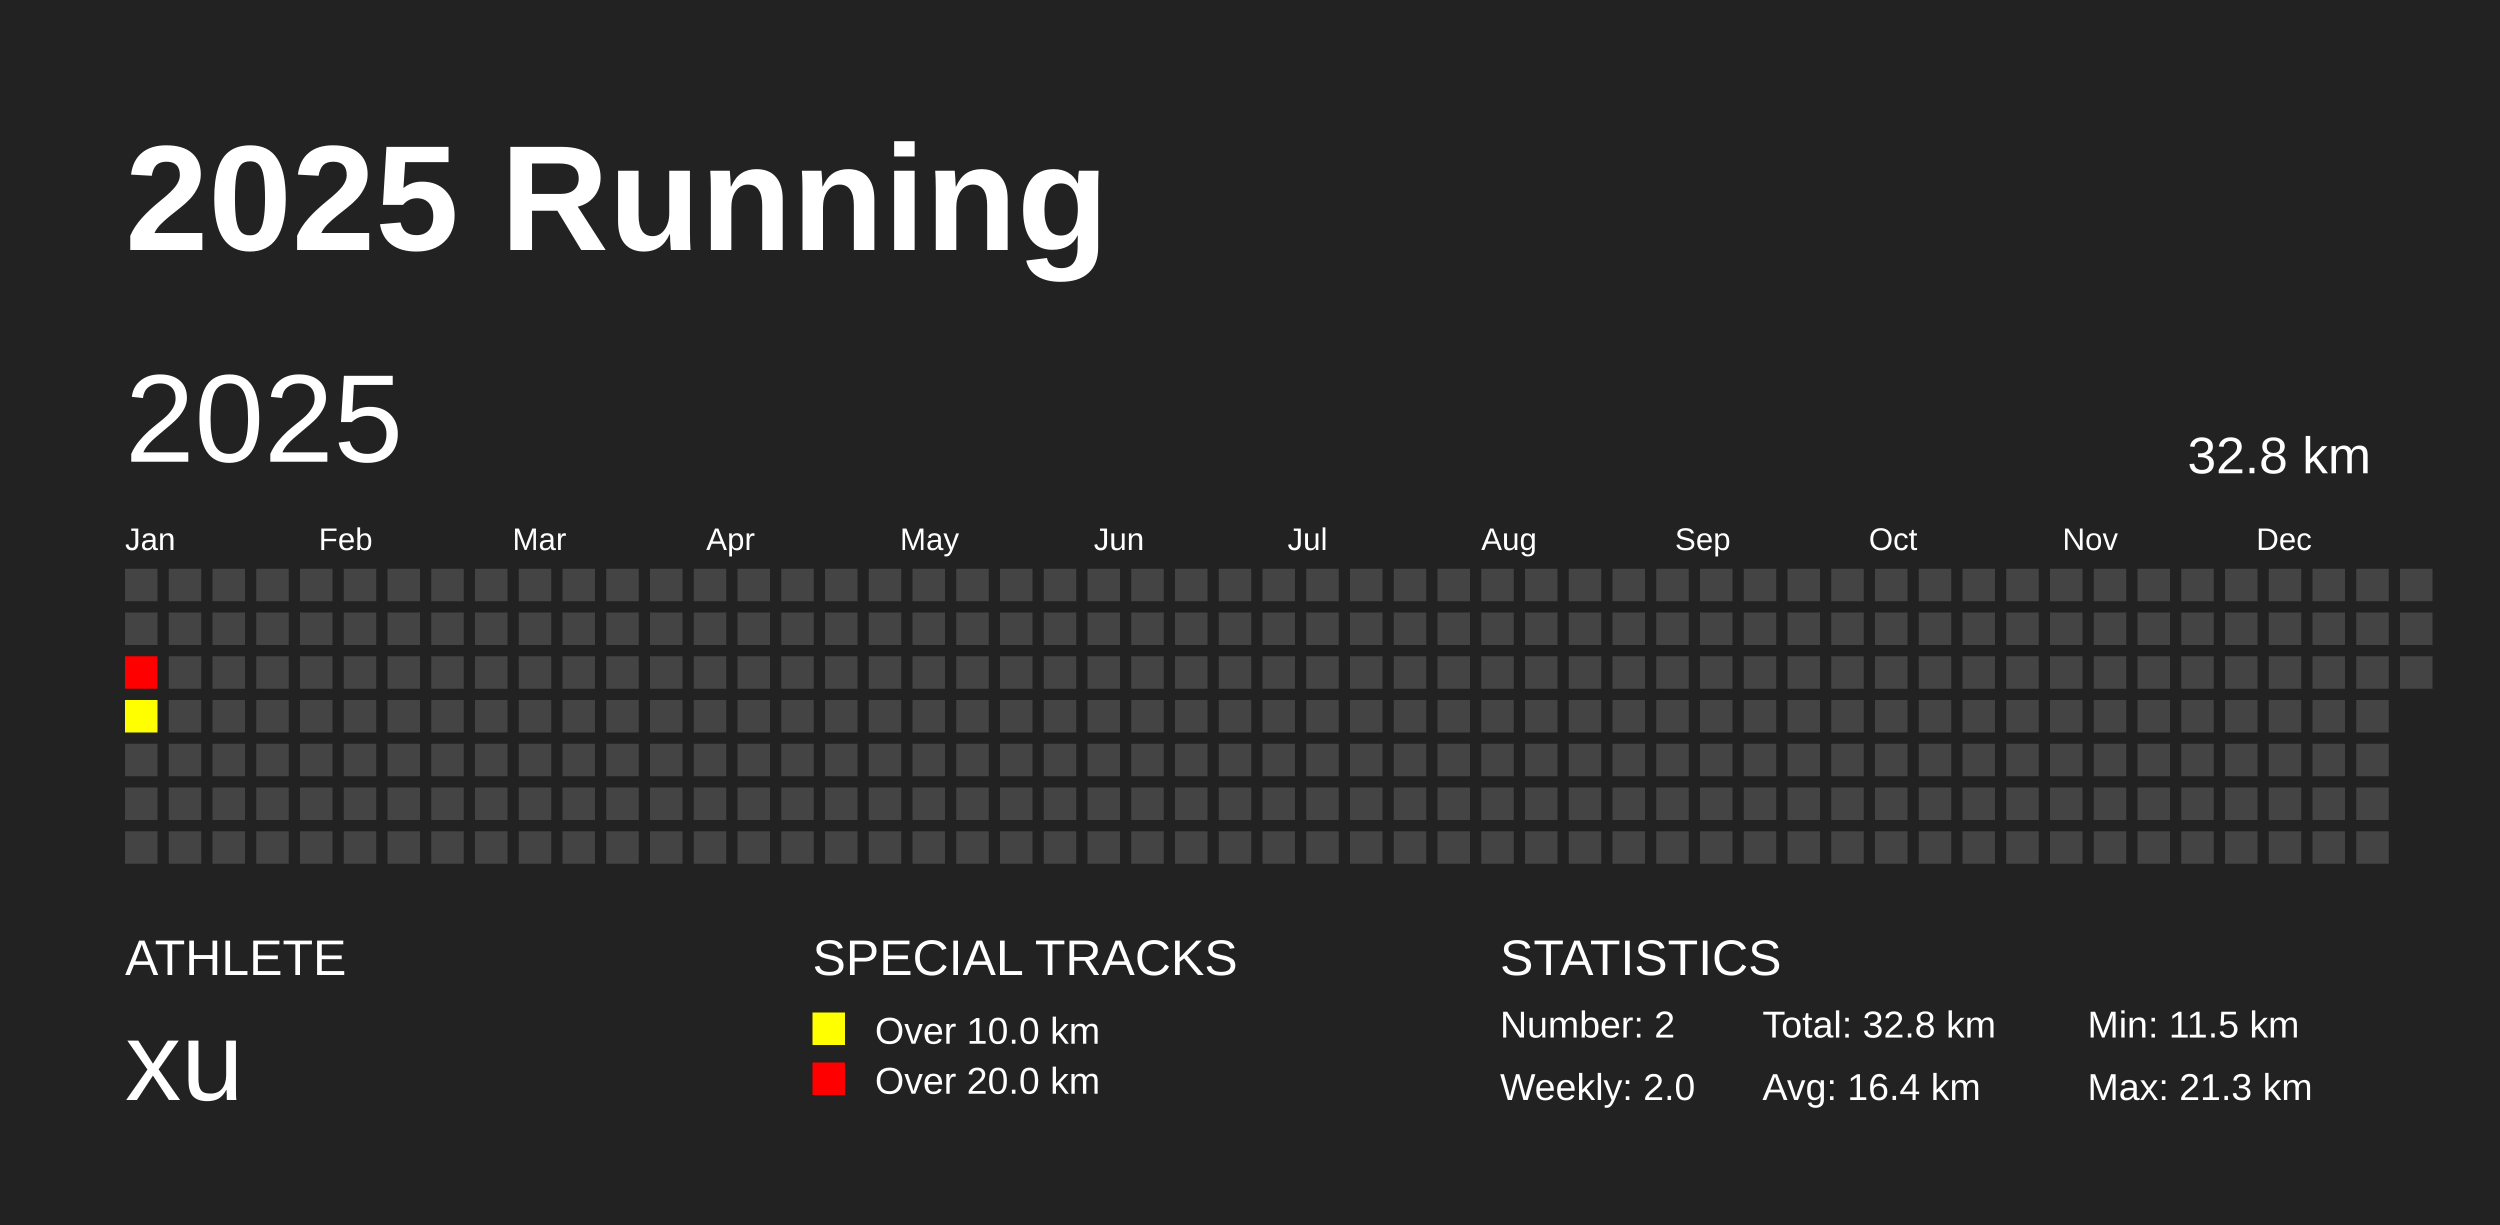
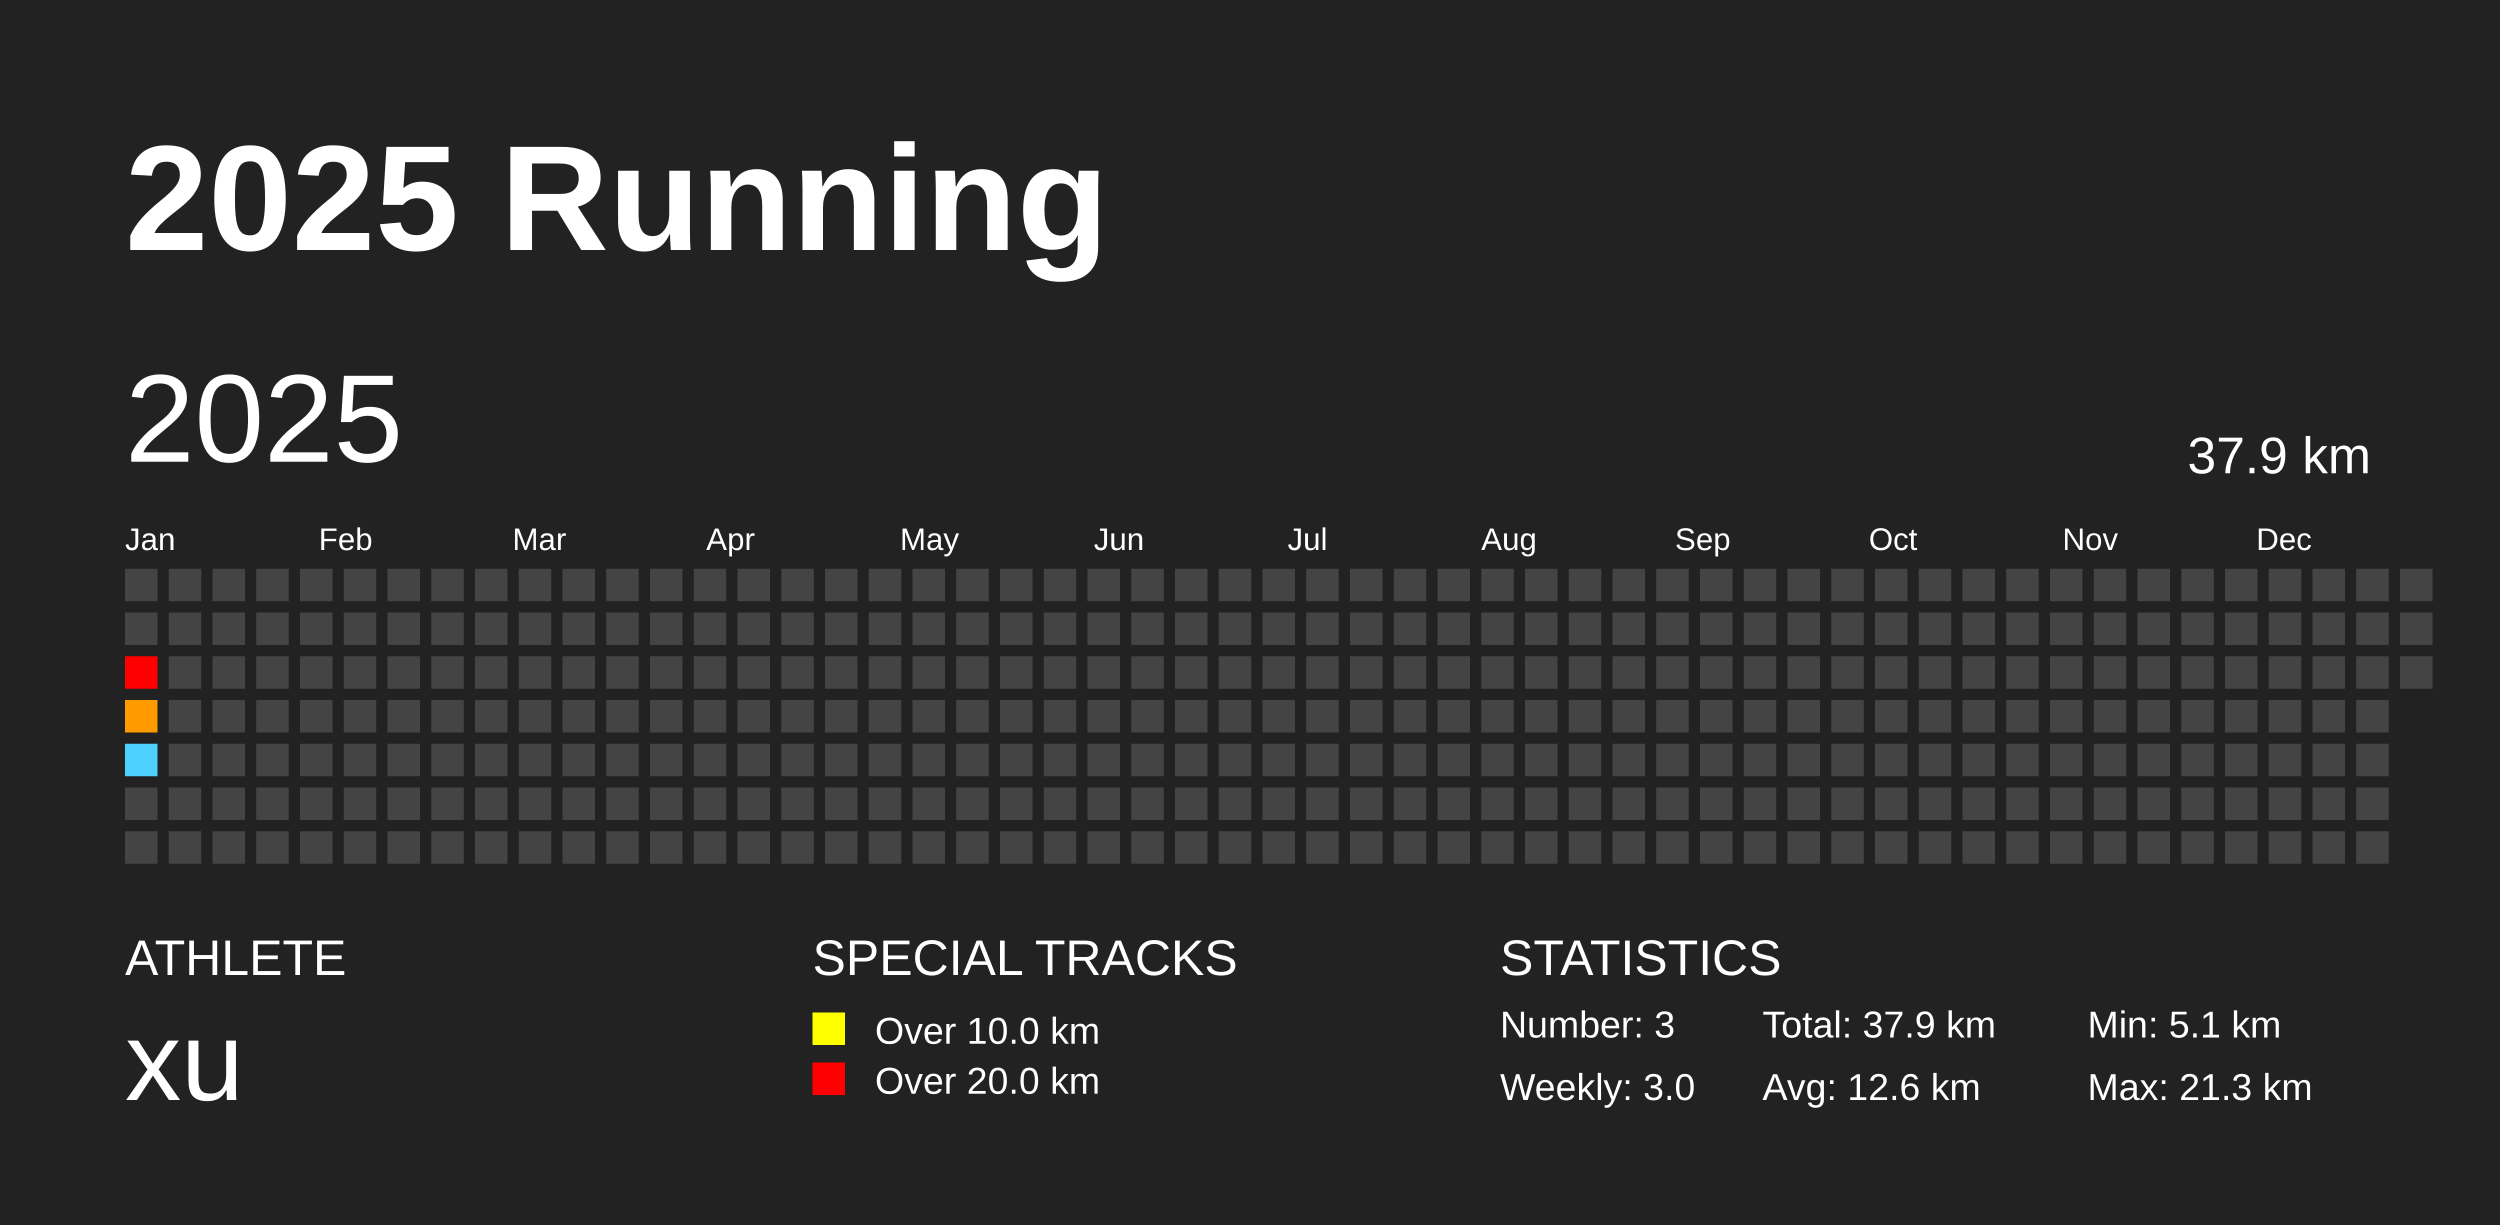
<svg xmlns="http://www.w3.org/2000/svg" baseProfile="full" height="98mm" version="1.1" viewBox="0,0,200,98" width="200mm">
  <defs />
  <rect fill="#222222" height="98" width="200" x="0" y="0" />
  <text fill="#FFFFFF" style="font-size:12px; font-family:Arial; font-weight:bold;" x="10" y="20">2025 Running</text>
  <text fill="#FFFFFF" style="font-size:4px; font-family:Arial" x="10" y="78">ATHLETE</text>
  <text fill="#FFFFFF" style="font-size:9px; font-family:Arial" x="10" y="88">xu</text>
  <text fill="#FFFFFF" style="font-size:4px; font-family:Arial" x="65" y="78">SPECIAL TRACKS</text>
  <rect fill="yellow" height="2.6" width="2.6" x="65" y="81" />
  <text fill="#FFFFFF" style="font-size:3px; font-family:Arial" x="70" y="83.5">Over 10.0 km</text>
  <rect fill="red" height="2.6" width="2.6" x="65" y="85" />
  <text fill="#FFFFFF" style="font-size:3px; font-family:Arial" x="70" y="87.5">Over 20.0 km</text>
  <text fill="#FFFFFF" style="font-size:4px; font-family:Arial" x="120" y="78">STATISTICS</text>
-   <text fill="#FFFFFF" style="font-size:3px; font-family:Arial" x="120" y="83">Number: 2</text>
-   <text fill="#FFFFFF" style="font-size:3px; font-family:Arial" x="120" y="88">Weekly: 2.0</text>
-   <text fill="#FFFFFF" style="font-size:3px; font-family:Arial" x="141" y="83">Total: 32.8 km</text>
-   <text fill="#FFFFFF" style="font-size:3px; font-family:Arial" x="141" y="88">Avg: 16.4 km</text>
-   <text fill="#FFFFFF" style="font-size:3px; font-family:Arial" x="167" y="83">Min: 11.5 km</text>
+   <text fill="#FFFFFF" style="font-size:3px; font-family:Arial" x="120" y="83">Number: 3</text>
+   <text fill="#FFFFFF" style="font-size:3px; font-family:Arial" x="120" y="88">Weekly: 3.0</text>
+   <text fill="#FFFFFF" style="font-size:3px; font-family:Arial" x="141" y="83">Total: 37.9 km</text>
+   <text fill="#FFFFFF" style="font-size:3px; font-family:Arial" x="141" y="88">Avg: 12.6 km</text>
+   <text fill="#FFFFFF" style="font-size:3px; font-family:Arial" x="167" y="83">Min: 5.1 km</text>
  <text fill="#FFFFFF" style="font-size:3px; font-family:Arial" x="167" y="88">Max: 21.3 km</text>
  <text dominant-baseline="hanging" fill="#FFFFFF" style="font-size:10.0px; font-family:Arial;" x="10" y="30">2025</text>
-   <text dominant-baseline="hanging" fill="#FFFFFF" style="font-size:4.125px; font-family:Arial;" x="175" y="35">32.8 km</text>
+   <text dominant-baseline="hanging" fill="#FFFFFF" style="font-size:4.125px; font-family:Arial;" x="175" y="35">37.9 km</text>
  <text fill="#FFFFFF" style="font-size:2.5px; font-family:Arial" x="10.0" y="44">Jan</text>
  <text fill="#FFFFFF" style="font-size:2.5px; font-family:Arial" x="25.5" y="44">Feb</text>
  <text fill="#FFFFFF" style="font-size:2.5px; font-family:Arial" x="41.0" y="44">Mar</text>
  <text fill="#FFFFFF" style="font-size:2.5px; font-family:Arial" x="56.5" y="44">Apr</text>
  <text fill="#FFFFFF" style="font-size:2.5px; font-family:Arial" x="72.0" y="44">May</text>
  <text fill="#FFFFFF" style="font-size:2.5px; font-family:Arial" x="87.5" y="44">Jun</text>
  <text fill="#FFFFFF" style="font-size:2.5px; font-family:Arial" x="103.0" y="44">Jul</text>
  <text fill="#FFFFFF" style="font-size:2.5px; font-family:Arial" x="118.5" y="44">Aug</text>
  <text fill="#FFFFFF" style="font-size:2.5px; font-family:Arial" x="134.0" y="44">Sep</text>
  <text fill="#FFFFFF" style="font-size:2.5px; font-family:Arial" x="149.5" y="44">Oct</text>
  <text fill="#FFFFFF" style="font-size:2.5px; font-family:Arial" x="165.0" y="44">Nov</text>
  <text fill="#FFFFFF" style="font-size:2.5px; font-family:Arial" x="180.5" y="44">Dec</text>
  <rect fill="#444444" height="2.6" width="2.6" x="10.0" y="45.5" />
  <rect fill="#444444" height="2.6" width="2.6" x="10.0" y="49.0" />
  <rect fill="red" height="2.6" width="2.6" x="10.0" y="52.5" />
-   <rect fill="#ffff00" height="2.6" width="2.6" x="10.0" y="56.0" />
-   <rect fill="#444444" height="2.6" width="2.6" x="10.0" y="59.5" />
+   <rect fill="#ff9a00" height="2.6" width="2.6" x="10.0" y="56.0" />
+   <rect fill="#4dd2ff" height="2.6" width="2.6" x="10.0" y="59.5" />
  <rect fill="#444444" height="2.6" width="2.6" x="10.0" y="63.0" />
  <rect fill="#444444" height="2.6" width="2.6" x="10.0" y="66.5" />
  <rect fill="#444444" height="2.6" width="2.6" x="13.5" y="45.5" />
  <rect fill="#444444" height="2.6" width="2.6" x="13.5" y="49.0" />
  <rect fill="#444444" height="2.6" width="2.6" x="13.5" y="52.5" />
  <rect fill="#444444" height="2.6" width="2.6" x="13.5" y="56.0" />
  <rect fill="#444444" height="2.6" width="2.6" x="13.5" y="59.5" />
  <rect fill="#444444" height="2.6" width="2.6" x="13.5" y="63.0" />
  <rect fill="#444444" height="2.6" width="2.6" x="13.5" y="66.5" />
  <rect fill="#444444" height="2.6" width="2.6" x="17.0" y="45.5" />
  <rect fill="#444444" height="2.6" width="2.6" x="17.0" y="49.0" />
  <rect fill="#444444" height="2.6" width="2.6" x="17.0" y="52.5" />
  <rect fill="#444444" height="2.6" width="2.6" x="17.0" y="56.0" />
  <rect fill="#444444" height="2.6" width="2.6" x="17.0" y="59.5" />
  <rect fill="#444444" height="2.6" width="2.6" x="17.0" y="63.0" />
  <rect fill="#444444" height="2.6" width="2.6" x="17.0" y="66.5" />
  <rect fill="#444444" height="2.6" width="2.6" x="20.5" y="45.5" />
  <rect fill="#444444" height="2.6" width="2.6" x="20.5" y="49.0" />
  <rect fill="#444444" height="2.6" width="2.6" x="20.5" y="52.5" />
  <rect fill="#444444" height="2.6" width="2.6" x="20.5" y="56.0" />
  <rect fill="#444444" height="2.6" width="2.6" x="20.5" y="59.5" />
  <rect fill="#444444" height="2.6" width="2.6" x="20.5" y="63.0" />
  <rect fill="#444444" height="2.6" width="2.6" x="20.5" y="66.5" />
  <rect fill="#444444" height="2.6" width="2.6" x="24.0" y="45.5" />
  <rect fill="#444444" height="2.6" width="2.6" x="24.0" y="49.0" />
  <rect fill="#444444" height="2.6" width="2.6" x="24.0" y="52.5" />
  <rect fill="#444444" height="2.6" width="2.6" x="24.0" y="56.0" />
  <rect fill="#444444" height="2.6" width="2.6" x="24.0" y="59.5" />
  <rect fill="#444444" height="2.6" width="2.6" x="24.0" y="63.0" />
  <rect fill="#444444" height="2.6" width="2.6" x="24.0" y="66.5" />
  <rect fill="#444444" height="2.6" width="2.6" x="27.5" y="45.5" />
  <rect fill="#444444" height="2.6" width="2.6" x="27.5" y="49.0" />
  <rect fill="#444444" height="2.6" width="2.6" x="27.5" y="52.5" />
  <rect fill="#444444" height="2.6" width="2.6" x="27.5" y="56.0" />
  <rect fill="#444444" height="2.6" width="2.6" x="27.5" y="59.5" />
  <rect fill="#444444" height="2.6" width="2.6" x="27.5" y="63.0" />
  <rect fill="#444444" height="2.6" width="2.6" x="27.5" y="66.5" />
  <rect fill="#444444" height="2.6" width="2.6" x="31.0" y="45.5" />
  <rect fill="#444444" height="2.6" width="2.6" x="31.0" y="49.0" />
  <rect fill="#444444" height="2.6" width="2.6" x="31.0" y="52.5" />
  <rect fill="#444444" height="2.6" width="2.6" x="31.0" y="56.0" />
  <rect fill="#444444" height="2.6" width="2.6" x="31.0" y="59.5" />
  <rect fill="#444444" height="2.6" width="2.6" x="31.0" y="63.0" />
  <rect fill="#444444" height="2.6" width="2.6" x="31.0" y="66.5" />
  <rect fill="#444444" height="2.6" width="2.6" x="34.5" y="45.5" />
  <rect fill="#444444" height="2.6" width="2.6" x="34.5" y="49.0" />
  <rect fill="#444444" height="2.6" width="2.6" x="34.5" y="52.5" />
  <rect fill="#444444" height="2.6" width="2.6" x="34.5" y="56.0" />
  <rect fill="#444444" height="2.6" width="2.6" x="34.5" y="59.5" />
  <rect fill="#444444" height="2.6" width="2.6" x="34.5" y="63.0" />
  <rect fill="#444444" height="2.6" width="2.6" x="34.5" y="66.5" />
  <rect fill="#444444" height="2.6" width="2.6" x="38.0" y="45.5" />
  <rect fill="#444444" height="2.6" width="2.6" x="38.0" y="49.0" />
  <rect fill="#444444" height="2.6" width="2.6" x="38.0" y="52.5" />
  <rect fill="#444444" height="2.6" width="2.6" x="38.0" y="56.0" />
  <rect fill="#444444" height="2.6" width="2.6" x="38.0" y="59.5" />
  <rect fill="#444444" height="2.6" width="2.6" x="38.0" y="63.0" />
  <rect fill="#444444" height="2.6" width="2.6" x="38.0" y="66.5" />
  <rect fill="#444444" height="2.6" width="2.6" x="41.5" y="45.5" />
  <rect fill="#444444" height="2.6" width="2.6" x="41.5" y="49.0" />
  <rect fill="#444444" height="2.6" width="2.6" x="41.5" y="52.5" />
  <rect fill="#444444" height="2.6" width="2.6" x="41.5" y="56.0" />
  <rect fill="#444444" height="2.6" width="2.6" x="41.5" y="59.5" />
  <rect fill="#444444" height="2.6" width="2.6" x="41.5" y="63.0" />
  <rect fill="#444444" height="2.6" width="2.6" x="41.5" y="66.5" />
  <rect fill="#444444" height="2.6" width="2.6" x="45.0" y="45.5" />
  <rect fill="#444444" height="2.6" width="2.6" x="45.0" y="49.0" />
  <rect fill="#444444" height="2.6" width="2.6" x="45.0" y="52.5" />
  <rect fill="#444444" height="2.6" width="2.6" x="45.0" y="56.0" />
  <rect fill="#444444" height="2.6" width="2.6" x="45.0" y="59.5" />
  <rect fill="#444444" height="2.6" width="2.6" x="45.0" y="63.0" />
  <rect fill="#444444" height="2.6" width="2.6" x="45.0" y="66.5" />
  <rect fill="#444444" height="2.6" width="2.6" x="48.5" y="45.5" />
  <rect fill="#444444" height="2.6" width="2.6" x="48.5" y="49.0" />
  <rect fill="#444444" height="2.6" width="2.6" x="48.5" y="52.5" />
  <rect fill="#444444" height="2.6" width="2.6" x="48.5" y="56.0" />
  <rect fill="#444444" height="2.6" width="2.6" x="48.5" y="59.5" />
  <rect fill="#444444" height="2.6" width="2.6" x="48.5" y="63.0" />
  <rect fill="#444444" height="2.6" width="2.6" x="48.5" y="66.5" />
  <rect fill="#444444" height="2.6" width="2.6" x="52.0" y="45.5" />
  <rect fill="#444444" height="2.6" width="2.6" x="52.0" y="49.0" />
  <rect fill="#444444" height="2.6" width="2.6" x="52.0" y="52.5" />
  <rect fill="#444444" height="2.6" width="2.6" x="52.0" y="56.0" />
  <rect fill="#444444" height="2.6" width="2.6" x="52.0" y="59.5" />
  <rect fill="#444444" height="2.6" width="2.6" x="52.0" y="63.0" />
  <rect fill="#444444" height="2.6" width="2.6" x="52.0" y="66.5" />
  <rect fill="#444444" height="2.6" width="2.6" x="55.5" y="45.5" />
  <rect fill="#444444" height="2.6" width="2.6" x="55.5" y="49.0" />
  <rect fill="#444444" height="2.6" width="2.6" x="55.5" y="52.5" />
  <rect fill="#444444" height="2.6" width="2.6" x="55.5" y="56.0" />
  <rect fill="#444444" height="2.6" width="2.6" x="55.5" y="59.5" />
  <rect fill="#444444" height="2.6" width="2.6" x="55.5" y="63.0" />
  <rect fill="#444444" height="2.6" width="2.6" x="55.5" y="66.5" />
  <rect fill="#444444" height="2.6" width="2.6" x="59.0" y="45.5" />
  <rect fill="#444444" height="2.6" width="2.6" x="59.0" y="49.0" />
  <rect fill="#444444" height="2.6" width="2.6" x="59.0" y="52.5" />
  <rect fill="#444444" height="2.6" width="2.6" x="59.0" y="56.0" />
  <rect fill="#444444" height="2.6" width="2.6" x="59.0" y="59.5" />
  <rect fill="#444444" height="2.6" width="2.6" x="59.0" y="63.0" />
  <rect fill="#444444" height="2.6" width="2.6" x="59.0" y="66.5" />
  <rect fill="#444444" height="2.6" width="2.6" x="62.5" y="45.5" />
  <rect fill="#444444" height="2.6" width="2.6" x="62.5" y="49.0" />
  <rect fill="#444444" height="2.6" width="2.6" x="62.5" y="52.5" />
  <rect fill="#444444" height="2.6" width="2.6" x="62.5" y="56.0" />
  <rect fill="#444444" height="2.6" width="2.6" x="62.5" y="59.5" />
  <rect fill="#444444" height="2.6" width="2.6" x="62.5" y="63.0" />
  <rect fill="#444444" height="2.6" width="2.6" x="62.5" y="66.5" />
  <rect fill="#444444" height="2.6" width="2.6" x="66.0" y="45.5" />
  <rect fill="#444444" height="2.6" width="2.6" x="66.0" y="49.0" />
  <rect fill="#444444" height="2.6" width="2.6" x="66.0" y="52.5" />
  <rect fill="#444444" height="2.6" width="2.6" x="66.0" y="56.0" />
  <rect fill="#444444" height="2.6" width="2.6" x="66.0" y="59.5" />
  <rect fill="#444444" height="2.6" width="2.6" x="66.0" y="63.0" />
  <rect fill="#444444" height="2.6" width="2.6" x="66.0" y="66.5" />
  <rect fill="#444444" height="2.6" width="2.6" x="69.5" y="45.5" />
  <rect fill="#444444" height="2.6" width="2.6" x="69.5" y="49.0" />
  <rect fill="#444444" height="2.6" width="2.6" x="69.5" y="52.5" />
  <rect fill="#444444" height="2.6" width="2.6" x="69.5" y="56.0" />
  <rect fill="#444444" height="2.6" width="2.6" x="69.5" y="59.5" />
  <rect fill="#444444" height="2.6" width="2.6" x="69.5" y="63.0" />
  <rect fill="#444444" height="2.6" width="2.6" x="69.5" y="66.5" />
  <rect fill="#444444" height="2.6" width="2.6" x="73.0" y="45.5" />
  <rect fill="#444444" height="2.6" width="2.6" x="73.0" y="49.0" />
  <rect fill="#444444" height="2.6" width="2.6" x="73.0" y="52.5" />
  <rect fill="#444444" height="2.6" width="2.6" x="73.0" y="56.0" />
  <rect fill="#444444" height="2.6" width="2.6" x="73.0" y="59.5" />
  <rect fill="#444444" height="2.6" width="2.6" x="73.0" y="63.0" />
  <rect fill="#444444" height="2.6" width="2.6" x="73.0" y="66.5" />
  <rect fill="#444444" height="2.6" width="2.6" x="76.5" y="45.5" />
  <rect fill="#444444" height="2.6" width="2.6" x="76.5" y="49.0" />
  <rect fill="#444444" height="2.6" width="2.6" x="76.5" y="52.5" />
  <rect fill="#444444" height="2.6" width="2.6" x="76.5" y="56.0" />
  <rect fill="#444444" height="2.6" width="2.6" x="76.5" y="59.5" />
  <rect fill="#444444" height="2.6" width="2.6" x="76.5" y="63.0" />
  <rect fill="#444444" height="2.6" width="2.6" x="76.5" y="66.5" />
  <rect fill="#444444" height="2.6" width="2.6" x="80.0" y="45.5" />
  <rect fill="#444444" height="2.6" width="2.6" x="80.0" y="49.0" />
  <rect fill="#444444" height="2.6" width="2.6" x="80.0" y="52.5" />
  <rect fill="#444444" height="2.6" width="2.6" x="80.0" y="56.0" />
  <rect fill="#444444" height="2.6" width="2.6" x="80.0" y="59.5" />
  <rect fill="#444444" height="2.6" width="2.6" x="80.0" y="63.0" />
  <rect fill="#444444" height="2.6" width="2.6" x="80.0" y="66.5" />
  <rect fill="#444444" height="2.6" width="2.6" x="83.5" y="45.5" />
  <rect fill="#444444" height="2.6" width="2.6" x="83.5" y="49.0" />
  <rect fill="#444444" height="2.6" width="2.6" x="83.5" y="52.5" />
  <rect fill="#444444" height="2.6" width="2.6" x="83.5" y="56.0" />
  <rect fill="#444444" height="2.6" width="2.6" x="83.5" y="59.5" />
  <rect fill="#444444" height="2.6" width="2.6" x="83.5" y="63.0" />
  <rect fill="#444444" height="2.6" width="2.6" x="83.5" y="66.5" />
  <rect fill="#444444" height="2.6" width="2.6" x="87.0" y="45.5" />
  <rect fill="#444444" height="2.6" width="2.6" x="87.0" y="49.0" />
  <rect fill="#444444" height="2.6" width="2.6" x="87.0" y="52.5" />
  <rect fill="#444444" height="2.6" width="2.6" x="87.0" y="56.0" />
  <rect fill="#444444" height="2.6" width="2.6" x="87.0" y="59.5" />
  <rect fill="#444444" height="2.6" width="2.6" x="87.0" y="63.0" />
  <rect fill="#444444" height="2.6" width="2.6" x="87.0" y="66.5" />
  <rect fill="#444444" height="2.6" width="2.6" x="90.5" y="45.5" />
  <rect fill="#444444" height="2.6" width="2.6" x="90.5" y="49.0" />
  <rect fill="#444444" height="2.6" width="2.6" x="90.5" y="52.5" />
  <rect fill="#444444" height="2.6" width="2.6" x="90.5" y="56.0" />
  <rect fill="#444444" height="2.6" width="2.6" x="90.5" y="59.5" />
  <rect fill="#444444" height="2.6" width="2.6" x="90.5" y="63.0" />
  <rect fill="#444444" height="2.6" width="2.6" x="90.5" y="66.5" />
  <rect fill="#444444" height="2.6" width="2.6" x="94.0" y="45.5" />
  <rect fill="#444444" height="2.6" width="2.6" x="94.0" y="49.0" />
  <rect fill="#444444" height="2.6" width="2.6" x="94.0" y="52.5" />
  <rect fill="#444444" height="2.6" width="2.6" x="94.0" y="56.0" />
  <rect fill="#444444" height="2.6" width="2.6" x="94.0" y="59.5" />
  <rect fill="#444444" height="2.6" width="2.6" x="94.0" y="63.0" />
  <rect fill="#444444" height="2.6" width="2.6" x="94.0" y="66.5" />
  <rect fill="#444444" height="2.6" width="2.6" x="97.5" y="45.5" />
  <rect fill="#444444" height="2.6" width="2.6" x="97.5" y="49.0" />
  <rect fill="#444444" height="2.6" width="2.6" x="97.5" y="52.5" />
  <rect fill="#444444" height="2.6" width="2.6" x="97.5" y="56.0" />
  <rect fill="#444444" height="2.6" width="2.6" x="97.5" y="59.5" />
  <rect fill="#444444" height="2.6" width="2.6" x="97.5" y="63.0" />
  <rect fill="#444444" height="2.6" width="2.6" x="97.5" y="66.5" />
  <rect fill="#444444" height="2.6" width="2.6" x="101.0" y="45.5" />
  <rect fill="#444444" height="2.6" width="2.6" x="101.0" y="49.0" />
  <rect fill="#444444" height="2.6" width="2.6" x="101.0" y="52.5" />
  <rect fill="#444444" height="2.6" width="2.6" x="101.0" y="56.0" />
  <rect fill="#444444" height="2.6" width="2.6" x="101.0" y="59.5" />
  <rect fill="#444444" height="2.6" width="2.6" x="101.0" y="63.0" />
  <rect fill="#444444" height="2.6" width="2.6" x="101.0" y="66.5" />
  <rect fill="#444444" height="2.6" width="2.6" x="104.5" y="45.5" />
  <rect fill="#444444" height="2.6" width="2.6" x="104.5" y="49.0" />
  <rect fill="#444444" height="2.6" width="2.6" x="104.5" y="52.5" />
  <rect fill="#444444" height="2.6" width="2.6" x="104.5" y="56.0" />
  <rect fill="#444444" height="2.6" width="2.6" x="104.5" y="59.5" />
  <rect fill="#444444" height="2.6" width="2.6" x="104.5" y="63.0" />
  <rect fill="#444444" height="2.6" width="2.6" x="104.5" y="66.5" />
  <rect fill="#444444" height="2.6" width="2.6" x="108.0" y="45.5" />
  <rect fill="#444444" height="2.6" width="2.6" x="108.0" y="49.0" />
  <rect fill="#444444" height="2.6" width="2.6" x="108.0" y="52.5" />
  <rect fill="#444444" height="2.6" width="2.6" x="108.0" y="56.0" />
  <rect fill="#444444" height="2.6" width="2.6" x="108.0" y="59.5" />
  <rect fill="#444444" height="2.6" width="2.6" x="108.0" y="63.0" />
  <rect fill="#444444" height="2.6" width="2.6" x="108.0" y="66.5" />
  <rect fill="#444444" height="2.6" width="2.6" x="111.5" y="45.5" />
  <rect fill="#444444" height="2.6" width="2.6" x="111.5" y="49.0" />
  <rect fill="#444444" height="2.6" width="2.6" x="111.5" y="52.5" />
  <rect fill="#444444" height="2.6" width="2.6" x="111.5" y="56.0" />
  <rect fill="#444444" height="2.6" width="2.6" x="111.5" y="59.5" />
  <rect fill="#444444" height="2.6" width="2.6" x="111.5" y="63.0" />
  <rect fill="#444444" height="2.6" width="2.6" x="111.5" y="66.5" />
  <rect fill="#444444" height="2.6" width="2.6" x="115.0" y="45.5" />
  <rect fill="#444444" height="2.6" width="2.6" x="115.0" y="49.0" />
  <rect fill="#444444" height="2.6" width="2.6" x="115.0" y="52.5" />
  <rect fill="#444444" height="2.6" width="2.6" x="115.0" y="56.0" />
  <rect fill="#444444" height="2.6" width="2.6" x="115.0" y="59.5" />
  <rect fill="#444444" height="2.6" width="2.6" x="115.0" y="63.0" />
  <rect fill="#444444" height="2.6" width="2.6" x="115.0" y="66.5" />
  <rect fill="#444444" height="2.6" width="2.6" x="118.5" y="45.5" />
  <rect fill="#444444" height="2.6" width="2.6" x="118.5" y="49.0" />
  <rect fill="#444444" height="2.6" width="2.6" x="118.5" y="52.5" />
  <rect fill="#444444" height="2.6" width="2.6" x="118.5" y="56.0" />
  <rect fill="#444444" height="2.6" width="2.6" x="118.5" y="59.5" />
  <rect fill="#444444" height="2.6" width="2.6" x="118.5" y="63.0" />
  <rect fill="#444444" height="2.6" width="2.6" x="118.5" y="66.5" />
  <rect fill="#444444" height="2.6" width="2.6" x="122.0" y="45.5" />
  <rect fill="#444444" height="2.6" width="2.6" x="122.0" y="49.0" />
  <rect fill="#444444" height="2.6" width="2.6" x="122.0" y="52.5" />
  <rect fill="#444444" height="2.6" width="2.6" x="122.0" y="56.0" />
  <rect fill="#444444" height="2.6" width="2.6" x="122.0" y="59.5" />
  <rect fill="#444444" height="2.6" width="2.6" x="122.0" y="63.0" />
  <rect fill="#444444" height="2.6" width="2.6" x="122.0" y="66.5" />
  <rect fill="#444444" height="2.6" width="2.6" x="125.5" y="45.5" />
  <rect fill="#444444" height="2.6" width="2.6" x="125.5" y="49.0" />
  <rect fill="#444444" height="2.6" width="2.6" x="125.5" y="52.5" />
  <rect fill="#444444" height="2.6" width="2.6" x="125.5" y="56.0" />
  <rect fill="#444444" height="2.6" width="2.6" x="125.5" y="59.5" />
  <rect fill="#444444" height="2.6" width="2.6" x="125.5" y="63.0" />
  <rect fill="#444444" height="2.6" width="2.6" x="125.5" y="66.5" />
  <rect fill="#444444" height="2.6" width="2.6" x="129.0" y="45.5" />
  <rect fill="#444444" height="2.6" width="2.6" x="129.0" y="49.0" />
  <rect fill="#444444" height="2.6" width="2.6" x="129.0" y="52.5" />
  <rect fill="#444444" height="2.6" width="2.6" x="129.0" y="56.0" />
  <rect fill="#444444" height="2.6" width="2.6" x="129.0" y="59.5" />
  <rect fill="#444444" height="2.6" width="2.6" x="129.0" y="63.0" />
  <rect fill="#444444" height="2.6" width="2.6" x="129.0" y="66.5" />
  <rect fill="#444444" height="2.6" width="2.6" x="132.5" y="45.5" />
  <rect fill="#444444" height="2.6" width="2.6" x="132.5" y="49.0" />
  <rect fill="#444444" height="2.6" width="2.6" x="132.5" y="52.5" />
  <rect fill="#444444" height="2.6" width="2.6" x="132.5" y="56.0" />
  <rect fill="#444444" height="2.6" width="2.6" x="132.5" y="59.5" />
  <rect fill="#444444" height="2.6" width="2.6" x="132.5" y="63.0" />
  <rect fill="#444444" height="2.6" width="2.6" x="132.5" y="66.5" />
  <rect fill="#444444" height="2.6" width="2.6" x="136.0" y="45.5" />
  <rect fill="#444444" height="2.6" width="2.6" x="136.0" y="49.0" />
  <rect fill="#444444" height="2.6" width="2.6" x="136.0" y="52.5" />
  <rect fill="#444444" height="2.6" width="2.6" x="136.0" y="56.0" />
  <rect fill="#444444" height="2.6" width="2.6" x="136.0" y="59.5" />
  <rect fill="#444444" height="2.6" width="2.6" x="136.0" y="63.0" />
  <rect fill="#444444" height="2.6" width="2.6" x="136.0" y="66.5" />
  <rect fill="#444444" height="2.6" width="2.6" x="139.5" y="45.5" />
  <rect fill="#444444" height="2.6" width="2.6" x="139.5" y="49.0" />
  <rect fill="#444444" height="2.6" width="2.6" x="139.5" y="52.5" />
  <rect fill="#444444" height="2.6" width="2.6" x="139.5" y="56.0" />
  <rect fill="#444444" height="2.6" width="2.6" x="139.5" y="59.5" />
  <rect fill="#444444" height="2.6" width="2.6" x="139.5" y="63.0" />
  <rect fill="#444444" height="2.6" width="2.6" x="139.5" y="66.5" />
  <rect fill="#444444" height="2.6" width="2.6" x="143.0" y="45.5" />
  <rect fill="#444444" height="2.6" width="2.6" x="143.0" y="49.0" />
  <rect fill="#444444" height="2.6" width="2.6" x="143.0" y="52.5" />
  <rect fill="#444444" height="2.6" width="2.6" x="143.0" y="56.0" />
  <rect fill="#444444" height="2.6" width="2.6" x="143.0" y="59.5" />
  <rect fill="#444444" height="2.6" width="2.6" x="143.0" y="63.0" />
  <rect fill="#444444" height="2.6" width="2.6" x="143.0" y="66.5" />
  <rect fill="#444444" height="2.6" width="2.6" x="146.5" y="45.5" />
  <rect fill="#444444" height="2.6" width="2.6" x="146.5" y="49.0" />
  <rect fill="#444444" height="2.6" width="2.6" x="146.5" y="52.5" />
  <rect fill="#444444" height="2.6" width="2.6" x="146.5" y="56.0" />
  <rect fill="#444444" height="2.6" width="2.6" x="146.5" y="59.5" />
  <rect fill="#444444" height="2.6" width="2.6" x="146.5" y="63.0" />
  <rect fill="#444444" height="2.6" width="2.6" x="146.5" y="66.5" />
  <rect fill="#444444" height="2.6" width="2.6" x="150.0" y="45.5" />
  <rect fill="#444444" height="2.6" width="2.6" x="150.0" y="49.0" />
  <rect fill="#444444" height="2.6" width="2.6" x="150.0" y="52.5" />
  <rect fill="#444444" height="2.6" width="2.6" x="150.0" y="56.0" />
  <rect fill="#444444" height="2.6" width="2.6" x="150.0" y="59.5" />
  <rect fill="#444444" height="2.6" width="2.6" x="150.0" y="63.0" />
  <rect fill="#444444" height="2.6" width="2.6" x="150.0" y="66.5" />
  <rect fill="#444444" height="2.6" width="2.6" x="153.5" y="45.5" />
  <rect fill="#444444" height="2.6" width="2.6" x="153.5" y="49.0" />
  <rect fill="#444444" height="2.6" width="2.6" x="153.5" y="52.5" />
  <rect fill="#444444" height="2.6" width="2.6" x="153.5" y="56.0" />
  <rect fill="#444444" height="2.6" width="2.6" x="153.5" y="59.5" />
  <rect fill="#444444" height="2.6" width="2.6" x="153.5" y="63.0" />
  <rect fill="#444444" height="2.6" width="2.6" x="153.5" y="66.5" />
  <rect fill="#444444" height="2.6" width="2.6" x="157.0" y="45.5" />
  <rect fill="#444444" height="2.6" width="2.6" x="157.0" y="49.0" />
  <rect fill="#444444" height="2.6" width="2.6" x="157.0" y="52.5" />
  <rect fill="#444444" height="2.6" width="2.6" x="157.0" y="56.0" />
  <rect fill="#444444" height="2.6" width="2.6" x="157.0" y="59.5" />
  <rect fill="#444444" height="2.6" width="2.6" x="157.0" y="63.0" />
  <rect fill="#444444" height="2.6" width="2.6" x="157.0" y="66.5" />
  <rect fill="#444444" height="2.6" width="2.6" x="160.5" y="45.5" />
  <rect fill="#444444" height="2.6" width="2.6" x="160.5" y="49.0" />
  <rect fill="#444444" height="2.6" width="2.6" x="160.5" y="52.5" />
  <rect fill="#444444" height="2.6" width="2.6" x="160.5" y="56.0" />
  <rect fill="#444444" height="2.6" width="2.6" x="160.5" y="59.5" />
  <rect fill="#444444" height="2.6" width="2.6" x="160.5" y="63.0" />
  <rect fill="#444444" height="2.6" width="2.6" x="160.5" y="66.5" />
  <rect fill="#444444" height="2.6" width="2.6" x="164.0" y="45.5" />
  <rect fill="#444444" height="2.6" width="2.6" x="164.0" y="49.0" />
  <rect fill="#444444" height="2.6" width="2.6" x="164.0" y="52.5" />
  <rect fill="#444444" height="2.6" width="2.6" x="164.0" y="56.0" />
  <rect fill="#444444" height="2.6" width="2.6" x="164.0" y="59.5" />
  <rect fill="#444444" height="2.6" width="2.6" x="164.0" y="63.0" />
  <rect fill="#444444" height="2.6" width="2.6" x="164.0" y="66.5" />
  <rect fill="#444444" height="2.6" width="2.6" x="167.5" y="45.5" />
  <rect fill="#444444" height="2.6" width="2.6" x="167.5" y="49.0" />
  <rect fill="#444444" height="2.6" width="2.6" x="167.5" y="52.5" />
  <rect fill="#444444" height="2.6" width="2.6" x="167.5" y="56.0" />
  <rect fill="#444444" height="2.6" width="2.6" x="167.5" y="59.5" />
  <rect fill="#444444" height="2.6" width="2.6" x="167.5" y="63.0" />
  <rect fill="#444444" height="2.6" width="2.6" x="167.5" y="66.5" />
  <rect fill="#444444" height="2.6" width="2.6" x="171.0" y="45.5" />
  <rect fill="#444444" height="2.6" width="2.6" x="171.0" y="49.0" />
  <rect fill="#444444" height="2.6" width="2.6" x="171.0" y="52.5" />
  <rect fill="#444444" height="2.6" width="2.6" x="171.0" y="56.0" />
  <rect fill="#444444" height="2.6" width="2.6" x="171.0" y="59.5" />
  <rect fill="#444444" height="2.6" width="2.6" x="171.0" y="63.0" />
  <rect fill="#444444" height="2.6" width="2.6" x="171.0" y="66.5" />
  <rect fill="#444444" height="2.6" width="2.6" x="174.5" y="45.5" />
  <rect fill="#444444" height="2.6" width="2.6" x="174.5" y="49.0" />
  <rect fill="#444444" height="2.6" width="2.6" x="174.5" y="52.5" />
  <rect fill="#444444" height="2.6" width="2.6" x="174.5" y="56.0" />
  <rect fill="#444444" height="2.6" width="2.6" x="174.5" y="59.5" />
  <rect fill="#444444" height="2.6" width="2.6" x="174.5" y="63.0" />
  <rect fill="#444444" height="2.6" width="2.6" x="174.5" y="66.5" />
  <rect fill="#444444" height="2.6" width="2.6" x="178.0" y="45.5" />
  <rect fill="#444444" height="2.6" width="2.6" x="178.0" y="49.0" />
  <rect fill="#444444" height="2.6" width="2.6" x="178.0" y="52.5" />
  <rect fill="#444444" height="2.6" width="2.6" x="178.0" y="56.0" />
  <rect fill="#444444" height="2.6" width="2.6" x="178.0" y="59.5" />
  <rect fill="#444444" height="2.6" width="2.6" x="178.0" y="63.0" />
  <rect fill="#444444" height="2.6" width="2.6" x="178.0" y="66.5" />
  <rect fill="#444444" height="2.6" width="2.6" x="181.5" y="45.5" />
  <rect fill="#444444" height="2.6" width="2.6" x="181.5" y="49.0" />
  <rect fill="#444444" height="2.6" width="2.6" x="181.5" y="52.5" />
  <rect fill="#444444" height="2.6" width="2.6" x="181.5" y="56.0" />
  <rect fill="#444444" height="2.6" width="2.6" x="181.5" y="59.5" />
  <rect fill="#444444" height="2.6" width="2.6" x="181.5" y="63.0" />
  <rect fill="#444444" height="2.6" width="2.6" x="181.5" y="66.5" />
  <rect fill="#444444" height="2.6" width="2.6" x="185.0" y="45.5" />
  <rect fill="#444444" height="2.6" width="2.6" x="185.0" y="49.0" />
  <rect fill="#444444" height="2.6" width="2.6" x="185.0" y="52.5" />
  <rect fill="#444444" height="2.6" width="2.6" x="185.0" y="56.0" />
  <rect fill="#444444" height="2.6" width="2.6" x="185.0" y="59.5" />
  <rect fill="#444444" height="2.6" width="2.6" x="185.0" y="63.0" />
  <rect fill="#444444" height="2.6" width="2.6" x="185.0" y="66.5" />
  <rect fill="#444444" height="2.6" width="2.6" x="188.5" y="45.5" />
  <rect fill="#444444" height="2.6" width="2.6" x="188.5" y="49.0" />
  <rect fill="#444444" height="2.6" width="2.6" x="188.5" y="52.5" />
  <rect fill="#444444" height="2.6" width="2.6" x="188.5" y="56.0" />
  <rect fill="#444444" height="2.6" width="2.6" x="188.5" y="59.5" />
  <rect fill="#444444" height="2.6" width="2.6" x="188.5" y="63.0" />
  <rect fill="#444444" height="2.6" width="2.6" x="188.5" y="66.5" />
  <rect fill="#444444" height="2.6" width="2.6" x="192.0" y="45.5" />
  <rect fill="#444444" height="2.6" width="2.6" x="192.0" y="49.0" />
  <rect fill="#444444" height="2.6" width="2.6" x="192.0" y="52.5" />
</svg>
